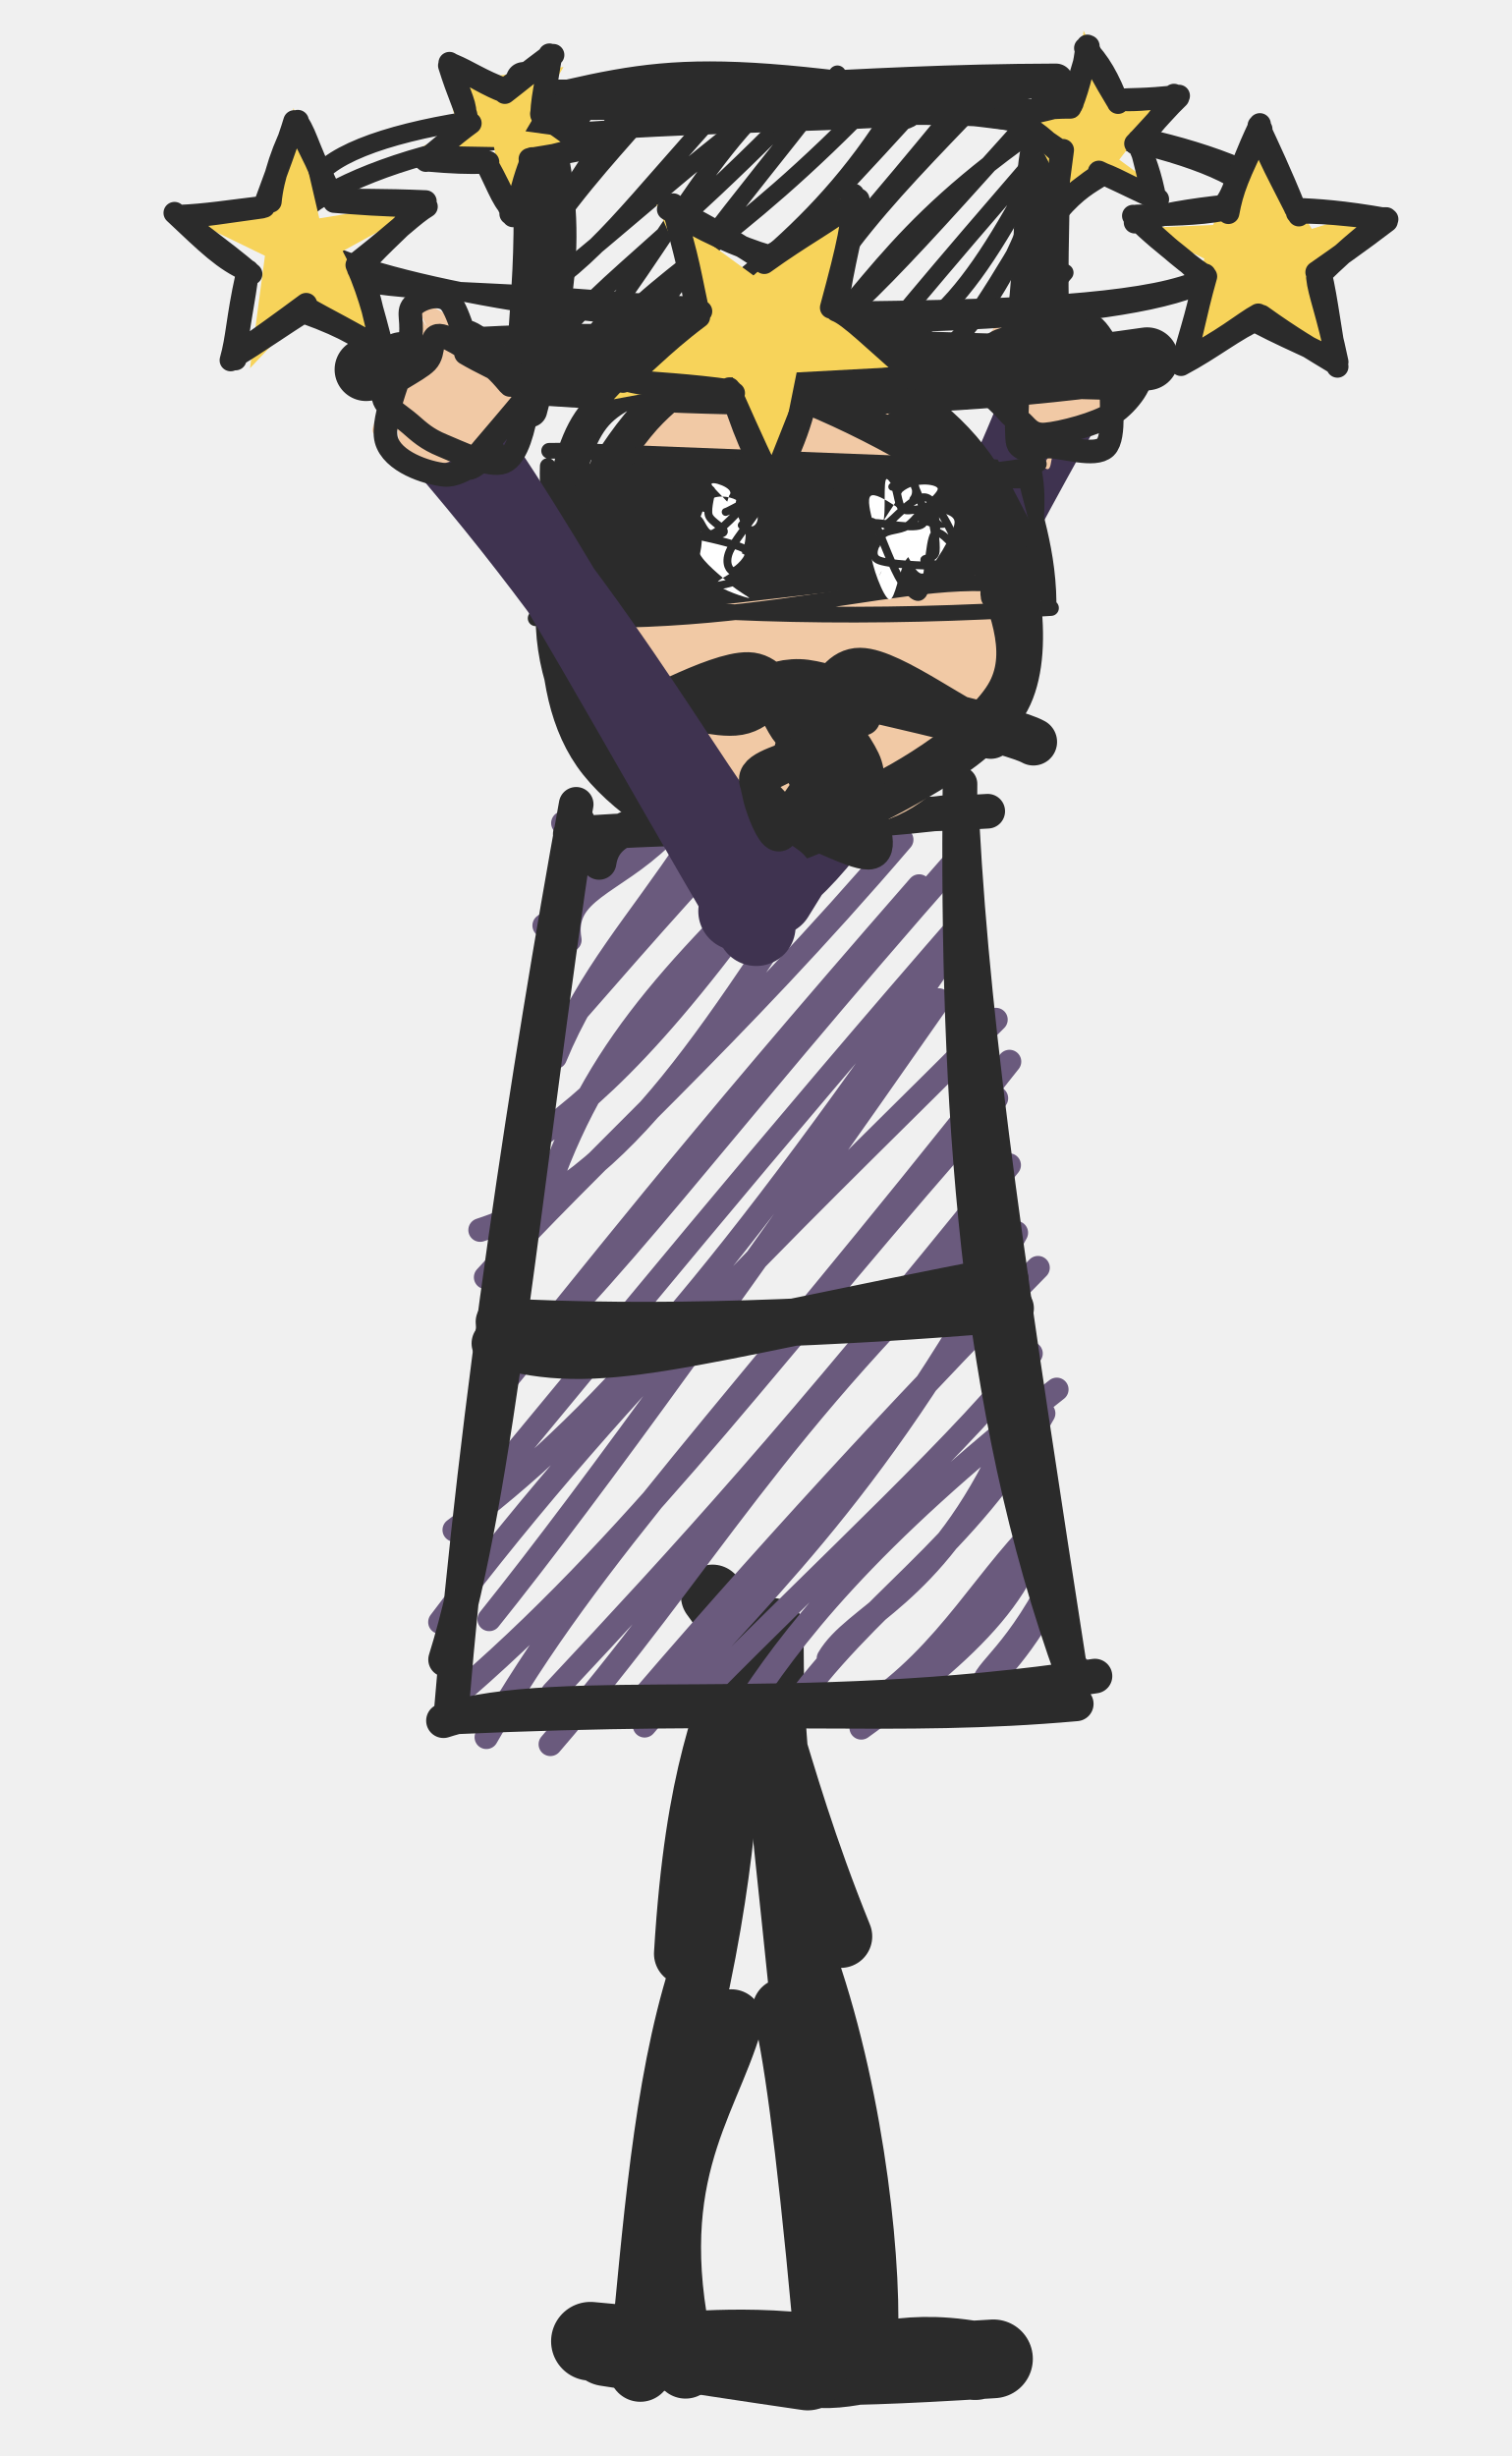
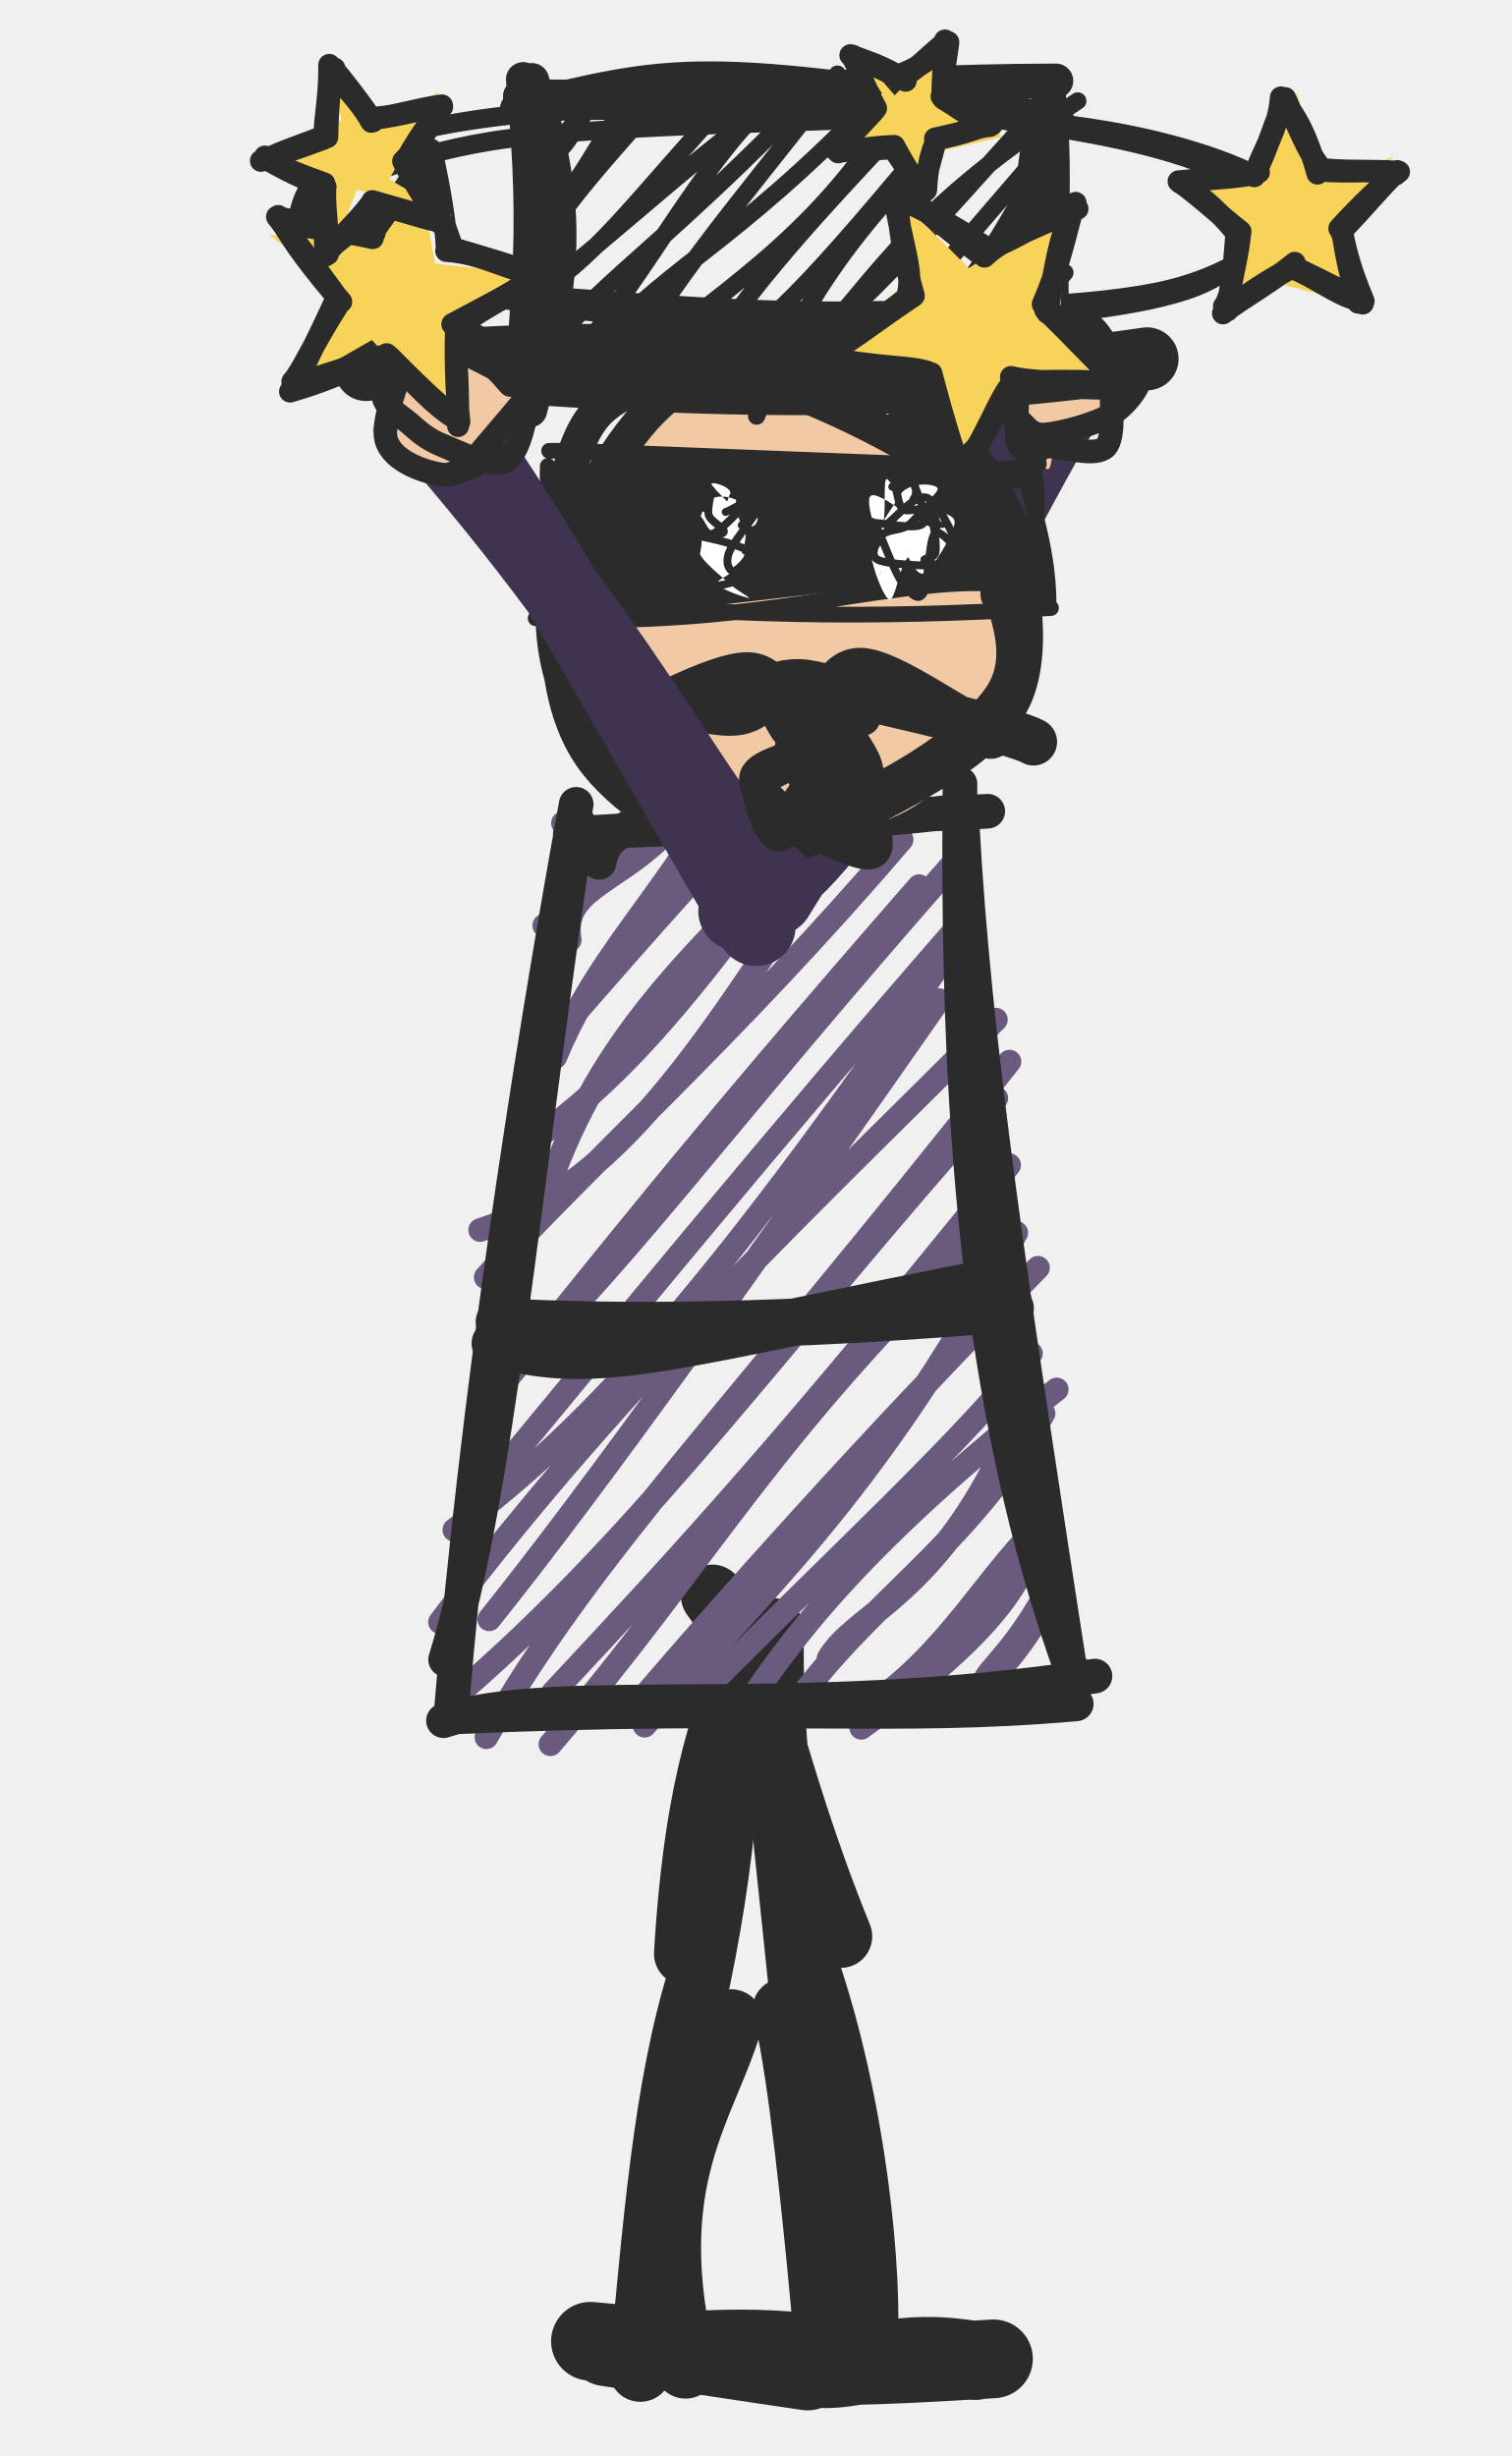
<svg xmlns="http://www.w3.org/2000/svg" width="96" height="156" viewBox="0 0 96 156">
  <g transform="translate(0 0)">
    <path d="M45.251 101.381 C48.494 105.659, 48.771 111.569, 53.399 122.996 M49.052 103.502 C48.992 110.213, 49.48 113.069, 50.851 126.502 M49.787 127.655 C50.379 129.67, 51.265 135.812, 52.306 147.188 M51.262 124.852 C54.286 133.647, 55.373 144.45, 54.987 149.57" stroke="#2b2b2b" stroke-width="4" fill="none" stroke-linecap="round" stroke-linejoin="round" />
    <path d="M52.08 150.453 C54.95 150.567, 56.869 149.065, 61.93 149.942 M50.575 150.298 C54.069 150.279, 56.523 150.244, 63.1 149.829" stroke="#2b2b2b" stroke-width="5" fill="none" stroke-linecap="round" stroke-linejoin="round" />
    <path d="M47.651 104.08 C46.184 108.942, 44.25 112.351, 43.537 124.094 M47.236 104.243 C46.088 110.665, 46.489 115.651, 44.385 125.81 M46.45 128.356 C44.814 133.941, 40.603 138.479, 43.541 150.354 M44.455 125.414 C42.19 132.575, 41.559 141.555, 40.668 150.556" stroke="#2b2b2b" stroke-width="4" fill="none" stroke-linecap="round" stroke-linejoin="round" />
    <path d="M37.502 148.712 C41.755 149.079, 43.271 149.437, 51.299 150.601 M38.508 149.062 C42.661 149.792, 45.036 148.8, 51.147 149.413" stroke="#2b2b2b" stroke-width="5" fill="none" stroke-linecap="round" stroke-linejoin="round" />
    <path d="M35.755 52.282 C35.755 52.282, 35.755 52.282, 35.755 52.282 M35.755 52.282 C35.755 52.282, 35.755 52.282, 35.755 52.282 M36.19 59.705 C35.661 56.576, 38.891 56.217, 42.069 53.124 M34.566 58.788 C37.493 56.761, 39.911 53.818, 41.123 52.281 M35.265 67.152 C37.4 61.97, 40.547 58.589, 43.813 53.663 M34.001 67.243 C37.5 63.279, 42.259 57.713, 46.445 53.277 M34.88 75.287 C38.222 65.928, 43.561 60.799, 53.04 51.664 M33.512 72.716 C37.516 69.793, 42.082 66.162, 51.449 52.498 M30.496 78.13 C39.815 75.11, 45.444 65.349, 54.666 51.214 M30.848 81.131 C37.394 73.882, 46.505 65.908, 57.267 53.335 M31.111 88.944 C38.003 80.545, 43.03 73.858, 58.378 56.283 M31.092 88.245 C38.688 81.655, 45.052 72.39, 60.943 54.376 M28.854 97.178 C37.779 90.468, 45.662 81.79, 61.835 58.138 M30.312 95.193 C38.555 85.285, 48.683 72.797, 61.751 57.815 M31.072 102.858 C37.754 94.527, 47.701 80.605, 59.63 63.523 M27.945 103.033 C39.736 87.37, 52.529 75.578, 63.254 64.764 M30.892 110.346 C37.658 98.484, 46.204 90.158, 64.115 67.43 M29.513 107.244 C41.232 97.033, 49.365 85.423, 63.284 69.758 M34.958 110.793 C45.086 99.053, 48.887 90.816, 63.798 76.795 M35.11 107.523 C43.683 98.358, 49.989 91.486, 64.095 74.004 M40.942 109.615 C47.722 101.618, 55.113 95.652, 64.549 78.302 M40.68 108.009 C50.301 96.792, 59.455 87.103, 65.927 80.524 M47.127 108.83 C50.169 104.094, 54.88 97.877, 67.119 88.254 M44.749 107.359 C52.223 99.766, 61.895 90.85, 65.481 85.97 M52.621 105.34 C54.249 102.566, 59.109 101.462, 63.552 92.38 M49.997 108.975 C55.053 101.666, 61.377 98.462, 66.283 89.774 M54.702 109.747 C61.383 104.966, 66.436 100.336, 65.955 95.022 M54.921 108.572 C60.343 105.023, 62.715 99.836, 66.687 96.265 M62.555 107.51 C61.94 106.369, 63.783 105.965, 66.387 101.295 M61.729 107.839 C63.37 106.296, 65.009 104.665, 67.097 100.738 M66.928 108.019 C67.224 107.068, 67.758 107.057, 68.355 105.78 M66.747 108.458 C67.224 107.847, 67.536 107.048, 68.521 105.95" stroke="#6a5a7d" stroke-width="1.5" fill="none" stroke-linecap="round" stroke-linejoin="round" />
    <path d="M38.051 54.779 C38.698 50.351, 47.293 52.496, 62.735 51.527 M36.22 52.984 C43.542 52.381, 51.481 52.731, 61.38 51.452 M60.973 49.792 C60.762 69.917, 61.953 89.319, 68.164 106.385 M61.108 52.31 C61.845 66.16, 64.178 81.692, 68.136 107.208 M69.546 106.461 C50.389 109.391, 35.497 106.906, 28.167 109.295 M68.357 108.226 C56.745 109.262, 48.792 108.147, 28.532 109.068 M28.302 105.413 C31.575 94.957, 33.24 75.331, 36.699 52.204 M28.668 108.641 C30.277 89.121, 33.552 67.915, 36.596 51.089" stroke="#2b2b2b" stroke-width="2.2" fill="none" stroke-linecap="round" stroke-linejoin="round" />
    <path d="M31.452 85.328 C38.064 87.266, 42.737 85.361, 63.824 81.277 M31.712 83.954 C41.607 84.5, 52.901 84.052, 64.168 83.106" stroke="#2b2b2b" stroke-width="3" fill="none" stroke-linecap="round" stroke-linejoin="round" />
    <path d="M46.852 57.878 C54.833 52.835, 56.148 45.852, 67.513 25.717 M49.204 56.924 C56.069 45.873, 62.269 35.744, 66.755 23.851" stroke="#3f3350" stroke-width="5" fill="none" stroke-linecap="round" stroke-linejoin="round" />
    <path d="M67.734 21.544 C68.403 21.513, 68.499 22.187, 69.105 22.573 C69.711 22.958, 71.164 23.225, 71.371 23.857 C71.577 24.49, 71.03 25.659, 70.344 26.367 C69.658 27.075, 67.911 27.541, 67.253 28.105 C66.595 28.668, 66.928 30.08, 66.396 29.75 C65.863 29.419, 64.71 26.867, 64.055 26.122 C63.4 25.377, 62.426 25.893, 62.467 25.282 C62.508 24.671, 63.17 23.048, 64.301 22.458 C65.433 21.867, 68.409 21.682, 69.257 21.74 C70.104 21.798, 69.599 22.588, 69.384 22.805 M65.309 21.486 C65.79 20.773, 67.338 19.491, 67.949 19.354 C68.56 19.217, 68.255 19.832, 68.978 20.664 C69.7 21.497, 72.449 23.495, 72.286 24.347 C72.122 25.198, 69.137 24.716, 67.998 25.776 C66.859 26.836, 65.618 30.471, 65.452 30.707 C65.286 30.944, 67.489 28.239, 67.001 27.194 C66.514 26.149, 63.41 24.961, 62.529 24.438 C61.648 23.914, 61.552 24.726, 61.718 24.054 C61.884 23.383, 62.891 20.711, 63.525 20.407 C64.159 20.103, 64.902 22.161, 65.522 22.23" stroke="none" stroke-width="0" fill="#f1c9a5" stroke-linecap="round" stroke-linejoin="round" />
    <path d="M66.61 22.333 C67.532 21.824, 68.452 20.351, 69.219 20.629 C69.985 20.906, 70.971 23.354, 71.209 23.997 C71.447 24.639, 70.814 23.75, 70.648 24.484 C70.482 25.218, 70.882 27.756, 70.212 28.403 C69.543 29.05, 67.507 28.355, 66.632 28.366 C65.756 28.377, 65.301 28.666, 64.959 28.471 C64.617 28.275, 64.605 28.222, 64.579 27.191 C64.553 26.16, 64.687 23.331, 64.802 22.284 C64.916 21.237, 65.02 20.932, 65.266 20.908 C65.513 20.884, 66.01 21.91, 66.281 22.141 M64.809 19.832 C65.956 19.76, 68.156 22.553, 68.807 23.013 C69.457 23.473, 68.115 22.501, 68.711 22.594 C69.306 22.686, 72.05 22.959, 72.38 23.569 C72.71 24.179, 71.691 25.583, 70.693 26.254 C69.694 26.926, 67.383 27.52, 66.39 27.597 C65.398 27.674, 65.157 26.98, 64.739 26.715 C64.321 26.45, 64.355 26.546, 63.88 26.007 C63.405 25.468, 61.869 24.227, 61.889 23.483 C61.909 22.738, 63.19 21.505, 63.999 21.541 C64.808 21.576, 66.565 23.49, 66.743 23.697" stroke="#2b2b2b" stroke-width="1.5" fill="none" stroke-linecap="round" stroke-linejoin="round" />
    <path d="M57.296 26.142 C60.082 27.478, 63.755 29.814, 64.724 32.927 C65.693 36.039, 64.39 41.676, 63.113 44.817 C61.835 47.958, 59.624 50.591, 57.06 51.773 C54.497 52.955, 50.994 52.825, 47.731 51.909 C44.469 50.993, 39.56 48.842, 37.484 46.277 C35.408 43.712, 35.089 39.554, 35.275 36.518 C35.462 33.481, 36.347 30.37, 38.603 28.057 C40.86 25.745, 45.146 22.608, 48.815 22.641 C52.484 22.674, 58.517 26.82, 60.62 28.254 C62.722 29.688, 61.76 31.101, 61.43 31.246 M42.468 24.765 C44.349 22.695, 47.772 21.05, 51.21 22.034 C54.648 23.017, 60.626 27.681, 63.098 30.665 C65.569 33.65, 66.787 36.978, 66.038 39.942 C65.289 42.906, 61.109 46.062, 58.606 48.451 C56.102 50.84, 53.855 53.778, 51.017 54.276 C48.179 54.773, 44.053 53.11, 41.577 51.437 C39.101 49.763, 37.09 47.337, 36.159 44.234 C35.227 41.131, 34.501 36.058, 35.988 32.819 C37.475 29.58, 44.01 26.114, 45.082 24.8 C46.155 23.487, 42.801 24.465, 42.423 24.936" stroke="none" stroke-width="0" fill="#f1c9a5" stroke-linecap="round" stroke-linejoin="round" />
    <path d="M57.631 27.349 C59.729 29.188, 61.715 32.826, 62.747 35.571 C63.779 38.316, 65.173 41.288, 63.821 43.818 C62.47 46.348, 57.674 49.452, 54.638 50.751 C51.602 52.049, 48.459 52.248, 45.604 51.607 C42.749 50.966, 39.224 49.309, 37.507 46.906 C35.79 44.502, 34.666 40.65, 35.303 37.183 C35.939 33.717, 39.16 28.275, 41.328 26.106 C43.495 23.938, 44.925 23.362, 48.305 24.171 C51.686 24.98, 59.1 28.692, 61.612 30.961 C64.123 33.231, 63.302 37.496, 63.375 37.79 M56.213 24.67 C58.781 25.694, 61.993 28.595, 63.365 31.868 C64.737 35.14, 65.969 40.957, 64.444 44.303 C62.919 47.649, 57.271 50.347, 54.217 51.944 C51.163 53.541, 48.899 54.535, 46.121 53.887 C43.343 53.238, 39.336 50.625, 37.548 48.053 C35.76 45.48, 35.344 42.077, 35.394 38.45 C35.445 34.823, 35.609 28.812, 37.849 26.29 C40.089 23.768, 45.447 23.476, 48.833 23.319 C52.22 23.162, 56.83 24.677, 58.168 25.349 C59.507 26.02, 56.805 27.275, 56.865 27.349" stroke="#2b2b2b" stroke-width="2.2" fill="none" stroke-linecap="round" stroke-linejoin="round" />
    <path d="M37.665 28.183 L63.369 29.187 L66.905 35.988 L36.291 39.498" stroke="none" stroke-width="0" fill="#2b2b2b" stroke-linecap="round" stroke-linejoin="round" />
    <path d="M34.652 31.126 C39.67 28.108, 47.993 32.4, 65.98 29.474 M34.879 28.636 C40.714 28.512, 48.278 30.474, 64.718 30.522 M65.092 29.818 C65.232 31.459, 66.563 34.37, 66.599 38.28 M65.597 29.566 C66.096 31.825, 65.701 32.944, 65.514 38.11 M66.516 37.767 C59.993 35.254, 50.095 40.164, 34.022 39.271 M66.753 38.62 C55.343 39.349, 44.991 39.133, 35.104 37.96 M34.223 37.297 C35.472 35.626, 34.882 34.033, 35.817 30.064 M35.317 38.252 C35.326 35.216, 34.697 32.034, 34.793 29.602" stroke="#2b2b2b" stroke-width="1" fill="none" stroke-linecap="round" stroke-linejoin="round" />
    <path d="M46.314 32.249 C46.422 32.747, 46.157 34.079, 46.332 34.59 C46.507 35.101, 47.265 35.083, 47.366 35.316 C47.468 35.549, 47.194 35.8, 46.941 35.987 C46.687 36.175, 46.075 36.549, 45.844 36.442 C45.614 36.334, 45.836 35.624, 45.558 35.341 C45.28 35.057, 44.277 35.32, 44.176 34.743 C44.074 34.165, 44.516 32.371, 44.95 31.875 C45.383 31.379, 46.322 31.511, 46.777 31.765 C47.232 32.019, 47.46 33.238, 47.68 33.398 C47.9 33.558, 48.23 33.087, 48.096 32.725 M46.323 31.456 C46.747 31.006, 45.04 30.467, 45.201 30.788 C45.362 31.11, 47.025 32.519, 47.288 33.384 C47.55 34.248, 47.061 35.355, 46.776 35.975 C46.491 36.594, 45.445 36.767, 45.577 37.102 C45.709 37.437, 47.438 37.986, 47.569 37.985 C47.699 37.984, 46.887 37.578, 46.358 37.093 C45.829 36.609, 44.661 35.726, 44.394 35.078 C44.127 34.43, 44.633 33.432, 44.756 33.206 C44.879 32.98, 45.017 33.575, 45.134 33.721 C45.251 33.867, 45.284 34.006, 45.457 34.083" stroke="none" stroke-width="0" fill="#fff" stroke-linecap="round" stroke-linejoin="round" />
    <path d="M47.11 33.365 C47.56 32.872, 47.935 31.203, 47.912 30.993 C47.888 30.782, 46.944 31.398, 46.968 32.103 C46.991 32.807, 48.016 34.448, 48.052 35.221 C48.088 35.994, 47.826 36.423, 47.183 36.741 C46.539 37.059, 44.669 37.514, 44.192 37.129 C43.714 36.744, 44.296 35.118, 44.318 34.433 C44.339 33.749, 44.165 33.108, 44.322 33.02 C44.479 32.932, 44.754 34.08, 45.258 33.904 C45.762 33.728, 46.99 32.433, 47.346 31.964 C47.701 31.495, 47.517 30.848, 47.39 31.09 M46.091 32.519 C46.385 32.459, 48.583 31.08, 48.623 31.498 C48.664 31.917, 46.673 34.231, 46.333 35.031 C45.993 35.83, 46.391 36.298, 46.582 36.293 C46.773 36.288, 47.818 35.37, 47.479 35 C47.14 34.63, 45.204 34.226, 44.548 34.076 C43.892 33.925, 43.312 34.137, 43.544 34.096 C43.777 34.056, 45.698 34.062, 45.943 33.833 C46.188 33.603, 45.142 33.167, 45.014 32.717 C44.886 32.268, 45.226 31.211, 45.177 31.136 C45.129 31.061, 44.446 32.223, 44.722 32.265" stroke="#2b2b2b" stroke-width="0.5" fill="none" stroke-linecap="round" stroke-linejoin="round" />
    <path d="M58.325 32.01 C58.855 31.988, 58.724 31.882, 58.814 31.938 C58.904 31.995, 58.561 32.14, 58.864 32.348 C59.167 32.557, 60.665 32.512, 60.632 33.189 C60.599 33.867, 59.256 36.157, 58.664 36.412 C58.072 36.666, 57.563 34.676, 57.081 34.716 C56.599 34.757, 55.939 36.513, 55.772 36.654 C55.606 36.795, 56.161 36.422, 56.082 35.563 C56.003 34.704, 54.85 31.87, 55.3 31.501 C55.749 31.132, 57.967 33.026, 58.778 33.347 C59.589 33.668, 60.261 33.499, 60.166 33.427 M57.307 31.245 C58.054 30.581, 59.411 30.738, 59.552 31.008 C59.692 31.278, 58.193 32.348, 58.15 32.865 C58.107 33.382, 59.391 33.662, 59.293 34.108 C59.195 34.553, 58.028 34.876, 57.561 35.537 C57.094 36.198, 56.858 38.136, 56.489 38.073 C56.119 38.011, 55.299 35.766, 55.344 35.162 C55.388 34.558, 56.393 34.801, 56.758 34.448 C57.122 34.095, 57.602 33.715, 57.529 33.044 C57.455 32.374, 56.557 30.414, 56.317 30.425 C56.077 30.436, 56.292 32.788, 56.087 33.111" stroke="none" stroke-width="0" fill="#fff" stroke-linecap="round" stroke-linejoin="round" />
    <path d="M56.67 30.918 C57.02 30.661, 56.962 32.075, 57.347 32.342 C57.733 32.609, 58.635 32.074, 58.982 32.521 C59.329 32.967, 59.476 34.516, 59.429 35.023 C59.383 35.53, 58.708 35.41, 58.703 35.562 C58.698 35.715, 59.895 35.938, 59.4 35.936 C58.905 35.933, 56.295 35.871, 55.734 35.546 C55.174 35.221, 55.72 34.342, 56.035 33.984 C56.35 33.627, 57.124 33.712, 57.627 33.4 C58.129 33.089, 58.748 32.092, 59.051 32.116 C59.354 32.139, 59.542 33.755, 59.444 33.543 M56.256 33.332 C56.806 33.016, 58.086 31.351, 58.859 31.612 C59.632 31.873, 60.811 34.517, 60.894 34.9 C60.977 35.282, 59.736 33.434, 59.356 33.907 C58.976 34.381, 58.965 37.238, 58.613 37.739 C58.26 38.24, 57.727 37.621, 57.241 36.913 C56.756 36.205, 55.986 34.106, 55.701 33.491 C55.415 32.876, 55.047 33.257, 55.529 33.223 C56.011 33.189, 58.164 33.67, 58.594 33.286 C59.024 32.901, 58.205 31.179, 58.108 30.917 C58.011 30.655, 58.382 31.252, 58.011 31.714" stroke="#2b2b2b" stroke-width="0.5" fill="none" stroke-linecap="round" stroke-linejoin="round" />
    <path d="M38.981 46.29 C40.529 45.709, 45.506 42.872, 47.52 42.926 C49.534 42.979, 49.882 46.657, 51.065 46.61 C52.248 46.564, 52.642 42.631, 54.619 42.646 C56.595 42.661, 61.199 46.233, 62.926 46.698 M41.742 44.875 C43.344 44.557, 45.538 45.436, 46.906 45.194 C48.274 44.951, 48.726 43.6, 49.95 43.42 C51.175 43.24, 51.639 43.497, 54.253 44.114 C56.868 44.732, 64.327 46.387, 65.639 47.123" stroke="#2b2b2b" stroke-width="3" fill="none" stroke-linecap="round" stroke-linejoin="round" />
    <path d="M34.146 5.832 C34.146 5.832, 34.146 5.832, 34.146 5.832 M34.146 5.832 C34.146 5.832, 34.146 5.832, 34.146 5.832 M33.39 10.262 C35.484 10.438, 36.104 8.892, 37.263 6.942 M34.029 11.165 C34.82 9.534, 37.081 7.287, 37.476 6.401 M34.521 13.872 C37.076 11.569, 37.813 9.028, 40.298 5.93 M34.457 15.283 C36.866 11.727, 39.376 9.123, 41.478 6.679 M32.933 19.381 C36.364 17.296, 44.137 9.885, 48.354 7.094 M33.422 19.086 C37.868 16.426, 39.928 13.227, 46.235 6.317 M33.418 25.421 C35.807 18.959, 39.159 18.679, 51.411 6.057 M34.585 24.724 C40.773 18.795, 44.199 9.939, 50.173 5.271 M37.224 22.94 C41.976 16.983, 46.11 16.125, 55.957 5.842 M39.321 23.887 C42.869 17.12, 50.13 9.167, 53.186 4.709 M40.43 22.988 C46.508 17.976, 52.696 14.457, 57.806 5.197 M43.13 25.374 C47.154 18.254, 53.372 12.148, 57.366 7.716 M48.056 26.428 C51.571 17.164, 55.897 13.012, 62.3 6.325 M45.632 22.766 C49.411 20.194, 51.86 17.718, 62.216 5.055 M49.167 24.732 C55.997 17.685, 56.733 14.115, 68.453 6.414 M49.762 22.938 C53.761 20.643, 57.426 16.448, 67.142 5.602 M52.352 23.155 C59.56 22.429, 62.231 17.67, 67.408 7.833 M54.023 24.122 C55.626 21.957, 59.352 17.517, 66.045 9.774 M58.759 24.224 C59.623 21.858, 62.636 21.236, 65.504 13.625 M58.539 24.46 C61.092 21.791, 63.806 17.346, 65.887 13.653 M60.966 25.075 C61.842 22.828, 64.669 20.853, 67.635 17.317 M62.229 24.966 C62.707 23.067, 63.776 21.94, 66.603 18.387" stroke="#2b2b2b" stroke-width="1.1" fill="none" stroke-linecap="round" stroke-linejoin="round" />
    <path d="M32.853 6.924 C42.681 4.589, 44.26 3.879, 67.136 7.671 M33.047 6.118 C45.127 6.402, 53.666 5.174, 67.067 5.138 M66.662 6.854 C64.817 11.702, 66.256 15.124, 64.276 25.288 M66.593 6.035 C67.211 12.136, 66.441 15.412, 66.957 23.502 M66.812 22.572 C57.899 25.744, 47.338 22.011, 32.106 23.011 M67.07 23.815 C57.601 24.28, 52.148 25.344, 33.762 24.195 M33.66 26.04 C36.103 16.945, 36.123 12.841, 33.78 5.106 M33.292 24.557 C33.205 19.569, 34.34 16.296, 33.235 5.044" stroke="#2b2b2b" stroke-width="2.2" fill="none" stroke-linecap="round" stroke-linejoin="round" />
    <path d="M23.253 23.473 C34.657 21.89, 44.721 22.729, 71.225 23.42 M25.538 23.088 C42.239 24.449, 56.18 25.224, 72.855 22.792" stroke="#2b2b2b" stroke-width="4" fill="none" stroke-linecap="round" stroke-linejoin="round" />
    <path d="M49.253 56.023 C45.105 53.252, 41.338 43.411, 27.914 27.86 M48.03 58.858 C40.741 46.57, 34.75 35.121, 28.442 26.337" stroke="#3f3350" stroke-width="5" fill="none" stroke-linecap="round" stroke-linejoin="round" />
    <path d="M28.782 20.364 C29.456 20.368, 29.971 21.612, 30.639 22.383 C31.308 23.155, 32.615 24.268, 32.795 24.991 C32.975 25.714, 32.238 26.075, 31.719 26.721 C31.2 27.367, 30.579 28.378, 29.679 28.868 C28.779 29.358, 27.043 29.807, 26.317 29.664 C25.592 29.52, 25.442 29.19, 25.324 28.007 C25.207 26.825, 25.156 23.853, 25.611 22.569 C26.066 21.285, 27.039 20.449, 28.055 20.302 C29.07 20.155, 30.842 21.093, 31.703 21.689 C32.564 22.285, 33.231 23.903, 33.221 23.875 M26.446 19.479 C27.016 18.896, 28.837 20.313, 29.97 21.09 C31.103 21.867, 32.451 23.622, 33.245 24.138 C34.039 24.655, 35.285 23.459, 34.735 24.188 C34.185 24.917, 30.855 27.963, 29.944 28.513 C29.034 29.062, 29.73 27.757, 29.272 27.484 C28.814 27.21, 28.133 26.889, 27.195 26.873 C26.258 26.857, 23.778 28.087, 23.649 27.386 C23.52 26.686, 25.957 23.896, 26.424 22.67 C26.891 21.444, 26.241 20.181, 26.45 20.032 C26.659 19.883, 27.653 21.593, 27.678 21.775" stroke="none" stroke-width="0" fill="#f1c9a5" stroke-linecap="round" stroke-linejoin="round" />
    <path d="M29.833 21.125 C30.715 21.484, 32.225 23.142, 32.825 23.973 C33.425 24.804, 33.572 25.216, 33.434 26.111 C33.295 27.005, 32.882 28.975, 31.994 29.339 C31.107 29.703, 29.107 28.701, 28.111 28.295 C27.116 27.889, 26.644 27.446, 26.021 26.903 C25.399 26.36, 24.197 25.694, 24.376 25.038 C24.555 24.383, 26.504 23.588, 27.094 22.968 C27.683 22.349, 27.25 21.292, 27.913 21.319 C28.575 21.347, 30.318 22.612, 31.071 23.134 C31.825 23.656, 32.427 24.584, 32.433 24.451 M29.592 22.436 C30.388 22.91, 32.084 23.754, 32.856 24.042 C33.628 24.33, 34.722 23.248, 34.224 24.164 C33.726 25.08, 30.353 28.796, 29.867 29.54 C29.382 30.283, 31.582 28.521, 31.31 28.625 C31.038 28.729, 29.366 30.277, 28.237 30.162 C27.107 30.048, 24.905 29.331, 24.535 27.937 C24.164 26.543, 25.728 23.216, 26.013 21.796 C26.297 20.376, 25.833 19.871, 26.243 19.416 C26.653 18.962, 27.829 18.565, 28.472 19.068 C29.115 19.571, 29.561 21.945, 30.1 22.435" stroke="#2b2b2b" stroke-width="1.5" fill="none" stroke-linecap="round" stroke-linejoin="round" />
    <path d="M50.968 6.865 C57.206 6.643, 65.361 7.719, 70.187 8.686 C75.014 9.654, 78.966 11.079, 79.924 12.669 C80.883 14.259, 79.21 16.936, 75.938 18.225 C72.666 19.513, 66.51 20.117, 60.292 20.399 C54.075 20.681, 44.888 20.505, 38.631 19.916 C32.375 19.326, 25.965 17.96, 22.754 16.862 C19.543 15.763, 17.966 14.639, 19.363 13.324 C20.76 12.01, 25.284 9.932, 31.135 8.975 C36.987 8.017, 50.06 7.812, 54.471 7.579 C58.882 7.346, 57.686 7.473, 57.601 7.575 M56.445 7.351 C62.609 7.214, 68.437 7.812, 72.66 8.754 C76.883 9.697, 81.514 11.403, 81.784 13.004 C82.054 14.606, 78.841 17.243, 74.279 18.366 C69.717 19.488, 60.883 19.661, 54.412 19.742 C47.941 19.823, 41.112 19.282, 35.45 18.851 C29.789 18.42, 22.874 18.546, 20.444 17.154 C18.014 15.763, 18.669 12.165, 20.871 10.505 C23.072 8.844, 28.008 7.717, 33.654 7.194 C39.3 6.671, 51.061 7.418, 54.749 7.369 C58.437 7.319, 55.612 6.635, 55.781 6.897" stroke="#2b2b2b" stroke-width="1.2" fill="none" stroke-linecap="round" stroke-linejoin="round" />
-     <path d="M79.397 8.038 L83.317 14.54 L87.671 13.171 L84.286 17.895 L83.952 22.214 L79.474 19.707 L74.609 23.253 L76.494 16.427 L72.477 14.48 L77.053 14.289" stroke="none" stroke-width="0" fill="#f7d35a" stroke-linecap="round" stroke-linejoin="round" />
-     <path d="M80.018 7.887 C80.161 9.31, 80.681 10.088, 82.496 13.682 M79.938 7.98 C80.574 9.343, 81.361 11.011, 82.25 13.22 M82.38 13.523 C84.474 13.427, 86.883 13.898, 88.047 13.862 M82.36 13.264 C83.658 13.333, 85.164 13.398, 88.117 13.923 M88.082 14.054 C86.504 15.271, 84.407 16.737, 83.61 17.291 M87.953 13.894 C87.153 14.55, 85.909 15.424, 83.77 17.535 M83.888 17.36 C84.314 19.109, 84.512 21.231, 84.947 23.29 M83.658 17.632 C83.76 18.644, 84.295 19.868, 84.947 22.989 M84.872 23.15 C83.817 22.193, 82.723 21.971, 79.818 20.461 M84.931 23.153 C83.461 22.26, 82.051 21.446, 80.123 20.057 M79.918 19.978 C78.931 20.512, 77.786 21.585, 74.841 23.065 M80.095 20.19 C78.351 20.975, 77.043 22.107, 75.014 23.183 M75.129 23.009 C75.384 21.636, 75.937 20.443, 76.528 17.439 M75.187 23.012 C75.679 21.633, 75.897 20.06, 76.603 17.571 M76.244 17.672 C75.807 16.696, 74.356 16.074, 71.965 13.707 M76.608 17.56 C74.808 16.357, 73.281 14.856, 72.156 13.858 M72.075 14.13 C73.629 13.641, 75.538 13.3, 78.09 13.038 M72.203 13.697 C74.146 13.647, 76.071 13.649, 77.698 13.333 M77.582 13.163 C78.369 12.504, 78.45 11.236, 79.949 8.061 M78.019 13.53 C78.291 12.078, 78.628 11.169, 80.12 8.203" stroke="#2b2b2b" stroke-width="1.4" fill="none" stroke-linecap="round" stroke-linejoin="round" />
-     <path d="M53.417 12.602 L53.092 19.623 L57.262 23.298 L50.599 23.656 L49.165 30.787 L46.54 23.969 L38.983 25.361 L44.515 19.452 L41.684 12.979 L47.856 17.494" stroke="none" stroke-width="0" fill="#f7d35a" stroke-linecap="round" stroke-linejoin="round" />
-     <path d="M54.199 12.354 C54.143 14.157, 53.901 15.391, 52.777 19.541 M54.411 12.939 C54.226 14.534, 53.57 16.655, 53.146 19.681 M53.119 19.733 C53.958 20.05, 55.411 21.54, 58.352 24.091 M53.045 19.414 C54.574 20.669, 56.178 22.126, 58.439 23.796 M58.325 23.63 C57.053 24.325, 55.448 24.383, 51.532 24.556 M58.377 23.659 C57.002 24.03, 55.496 24.155, 51.744 24.734 M51.337 24.664 C51.167 25.677, 50.796 27.748, 48.822 31.291 M51.462 24.635 C50.535 26.899, 49.627 29.305, 48.997 30.764 M48.984 30.6 C48.37 29.77, 47.518 28.3, 46.491 25.057 M49.208 30.771 C48.466 29.523, 47.926 28.28, 46.316 24.67 M46.618 24.969 C43.696 24.558, 41.377 24.656, 39.54 24.099 M46.44 24.806 C43.942 24.44, 41.422 24.319, 39.458 24.145 M39.564 24.251 C40.562 23.561, 41.944 21.97, 44.404 20.133 M39.475 24.183 C41.359 22.645, 43.161 20.641, 44.538 19.773 M44.165 19.635 C43.926 17.184, 42.998 14.599, 42.762 12.981 M44.369 19.853 C43.925 17.845, 43.723 16.265, 42.741 13.289 M42.424 13.299 C44.488 14.594, 46.912 15.708, 48.908 16.28 M42.868 13.299 C45.046 14.372, 47.199 15.673, 48.591 16.616 M48.543 16.704 C51.066 14.888, 52.415 14.257, 54.528 12.662 M48.615 16.399 C50.824 15.184, 52.774 13.907, 54.4 12.744" stroke="#2b2b2b" stroke-width="1.4" fill="none" stroke-linecap="round" stroke-linejoin="round" />
-     <path d="M27.784 12.648 L21.765 15.951 L24.815 21.888 L19.198 19.876 L15.88 23.386 L16.828 16.246 L10.912 13.374 L16.83 13.65 L18.649 6.861 L20.281 13.87" stroke="none" stroke-width="0" fill="#f7d35a" stroke-linecap="round" stroke-linejoin="round" />
-     <path d="M27.104 13.124 C26.283 13.618, 25.457 14.492, 22.746 16.632 M26.855 12.978 C25.651 14.325, 24.463 15.248, 22.915 16.977 M22.744 17.104 C23.496 18.376, 23.575 19.599, 24.246 22.005 M22.643 16.834 C23.531 18.827, 23.941 20.773, 24.32 22.139 M24.167 22.414 C23.154 21.608, 22.106 20.858, 19.362 19.873 M24.379 22.281 C22.667 21.229, 20.499 20.154, 19.553 19.587 M19.446 19.306 C17.979 20.395, 16.402 21.53, 14.986 22.528 M19.538 19.667 C17.856 20.711, 16.395 21.765, 14.935 22.636 M14.649 22.884 C15.062 21.424, 15.04 20.278, 15.644 17.546 M14.959 22.824 C15.111 20.792, 15.547 19.027, 15.733 17.307 M15.754 17.199 C14.223 16.539, 13.189 15.507, 11.084 13.524 M15.965 17.4 C13.972 15.712, 12.171 14.504, 11.455 13.823 M11.516 13.829 C12.626 13.764, 14.72 13.439, 16.627 13.177 M11.313 13.715 C13.081 13.645, 14.6 13.39, 16.773 13.134 M17.19 12.808 C17.323 11.316, 18.006 9.23, 18.916 7.679 M16.83 12.937 C17.524 11.055, 18.355 8.845, 18.693 7.698 M18.929 7.786 C19.532 8.648, 19.666 9.823, 21.288 12.768 M18.856 7.871 C19.848 9.817, 20.795 11.739, 21.152 12.692 M21.188 12.665 C22.651 12.713, 24.241 12.661, 27.034 12.783 M21.214 12.819 C22.6 12.931, 24.214 13.069, 26.995 13.117" stroke="#2b2b2b" stroke-width="1.4" fill="none" stroke-linecap="round" stroke-linejoin="round" />
-     <path d="M37.959 8.971 L34.071 10.493 L32.171 13.389 L31.374 9.341 L26.831 9.256 L29.178 8.744 L28.225 4.525 L31.81 4.784 L35.789 4.258 L33.376 8.34" stroke="none" stroke-width="0" fill="#f7d35a" stroke-linecap="round" stroke-linejoin="round" />
-     <path d="M37.472 9.424 C36.599 9.404, 35.821 9.711, 33.84 10.164 M37.474 9.36 C36.186 9.701, 34.968 9.874, 33.639 10.096 M33.651 10.237 C33.59 11.02, 33.194 12.019, 32.418 13.579 M33.782 10.051 C33.441 10.885, 33.147 11.803, 32.694 13.693 M32.777 13.475 C31.975 13.004, 31.74 12.05, 30.793 10.204 M32.581 13.732 C31.944 12.33, 31.464 11.299, 30.932 10.401 M31.012 10.29 C29.282 10.247, 27.957 10.096, 27.074 10.216 M30.841 10.337 C29.734 10.373, 28.731 10.339, 27.135 10.197 M26.986 10.167 C27.848 9.485, 28.759 8.654, 29.891 7.826 M27.052 10.219 C27.806 9.489, 28.599 8.89, 29.656 7.718 M29.519 7.412 C29.686 6.747, 29.267 6.222, 28.656 4.239 M29.671 7.544 C29.57 6.876, 29.085 5.992, 28.521 4.16 M28.769 4.111 C29.763 4.525, 30.538 5.091, 32.084 5.67 M28.548 3.996 C29.885 4.778, 31.166 5.519, 31.981 5.809 M32.064 5.901 C32.99 5.19, 33.631 4.638, 35.145 3.491 M31.923 5.728 C32.831 5.159, 33.747 4.393, 34.859 3.572 M34.896 3.459 C34.858 4.605, 34.437 5.805, 34.376 7.287 M35.007 3.574 C34.88 4.214, 34.758 5.138, 34.368 7.227 M34.442 7.368 C35.085 7.755, 35.641 8.217, 37.65 9.251 M34.438 7.289 C35.572 8.161, 36.7 8.927, 37.442 9.426" stroke="#2b2b2b" stroke-width="1.4" fill="none" stroke-linecap="round" stroke-linejoin="round" />
-     <path d="M73.594 11.973 L69.306 10.372 L68.137 13.227 L66.314 9.745 L65.049 7.089 L68.278 7.473 L68.822 1.941 L70.803 6.203 L74.181 6.137 L71.088 10.143" stroke="none" stroke-width="0" fill="#f7d35a" stroke-linecap="round" stroke-linejoin="round" />
-     <path d="M73.381 12.455 C72.877 12.445, 72.118 11.974, 69.794 10.905 M73.554 12.655 C72.166 12.096, 71.141 11.431, 69.958 10.992 M69.869 11.192 C69.217 11.613, 68.384 12.025, 67.201 13.407 M69.975 10.998 C68.949 11.689, 68.108 12.342, 67.025 13.319 M67.069 13.376 C67.257 12.295, 67.235 11.565, 67.361 9.617 M66.985 13.302 C67.192 12.106, 67.352 10.743, 67.514 9.526 M67.291 9.719 C66.386 8.898, 65.913 8.331, 64.085 7.376 M67.339 9.57 C66.635 9.086, 65.752 8.457, 64.245 7.494 M64.136 7.494 C65.444 6.965, 66.661 6.83, 67.985 6.837 M64.288 7.41 C65.788 7.182, 67.148 6.812, 68.133 6.55 M68.069 6.686 C68.583 5.423, 68.933 3.781, 68.982 3.063 M68.007 6.589 C68.357 5.683, 68.721 4.487, 69.142 2.93 M68.919 3.055 C69.802 3.841, 70.479 5.108, 71.012 6.537 M69.064 2.897 C69.526 3.991, 70.066 4.948, 70.932 6.391 M71.048 6.34 C71.912 6.409, 72.777 6.327, 74.621 6.158 M71.005 6.36 C71.808 6.241, 72.57 6.365, 74.879 6.082 M74.565 6.021 C73.794 7.372, 73.076 8.148, 72.103 9.121 M74.839 6.196 C74.228 6.773, 73.603 7.515, 72.178 9.05 M72.304 8.897 C72.783 10.4, 73.004 11.704, 73.332 12.794 M72.279 9.091 C72.681 10.026, 73.118 11.136, 73.394 12.694" stroke="#2b2b2b" stroke-width="1.4" fill="none" stroke-linecap="round" stroke-linejoin="round" />
+     <path d="M67.702 13.067 L67.3 20.668 L70.659 23.645 L64.894 24.598 L60.12 29.313 L58.492 23.378 L51.878 22.823 L57.904 17.648 L57.247 12.771 L61.532 17.028" stroke="none" stroke-width="0" fill="#f7d35a" stroke-linecap="round" stroke-linejoin="round" />
+     <path d="M68.315 12.888 C67.534 14.562, 67.197 15.511, 66.519 19.866 M68.221 12.996 C67.71 14.674, 67.375 16.679, 66.231 19.323 M66.383 19.678 C68.032 21.236, 70.077 23.467, 71.043 24.343 M66.359 19.375 C67.413 20.482, 68.705 21.577, 71.125 24.414 M71.084 24.567 C68.59 24.277, 65.501 24.285, 64.214 23.947 M70.932 24.38 C69.641 24.145, 67.813 24.168, 64.401 24.234 M64.541 24.029 C63.479 25.865, 62.151 28.162, 61.111 30.413 M64.27 24.348 C63.426 25.397, 63.089 26.714, 61.111 30.059 M61.023 30.248 C60.574 28.527, 60.086 27.641, 58.793 24.184 M61.093 30.252 C60.469 28.363, 59.899 26.556, 59.152 23.711 M58.91 23.618 C57.561 23.201, 56.016 23.422, 52.056 22.619 M59.118 23.866 C56.798 23.346, 54.983 23.229, 52.259 22.757 M52.394 22.553 C53.671 21.573, 55.286 20.82, 57.946 18.639 M52.462 22.557 C54.11 21.646, 55.45 20.527, 58.034 18.793 M57.612 18.912 C58.075 17.207, 57.332 15.946, 56.708 11.978 M58.039 18.781 C57.393 16.59, 57.054 14.023, 56.932 12.156 M56.838 12.475 C58.311 13.178, 60.191 14.049, 62.61 15.721 M56.988 11.966 C58.822 13.421, 60.652 14.938, 62.15 16.068 M62.014 15.868 C63.663 15.763, 64.482 14.949, 68.234 13.093 M62.527 16.299 C63.603 15.273, 64.742 14.899, 68.435 13.259" stroke="#2b2b2b" stroke-width="1.4" fill="none" stroke-linecap="round" stroke-linejoin="round" />
+     <path d="M33.44 17.387 L29.02 20.676 L28 26.29 L23.62 21.6 L18.739 24.394 L21.62 18.189 L17.122 14.962 L23.773 14.479 L26.281 9.488 L27.638 16.745" stroke="none" stroke-width="0" fill="#f7d35a" stroke-linecap="round" stroke-linejoin="round" />
+     <path d="M34.246 17.176 C33.358 18.196, 32.287 18.689, 28.732 20.59 M34.44 17.709 C33.071 18.267, 31.254 19.294, 29.068 20.717 M29.043 20.765 C28.809 21.568, 29.139 23.415, 29.096 27.058 M28.976 20.474 C28.912 22.359, 28.923 24.401, 29.175 26.79 M29.071 26.638 C28.264 26.266, 27.142 25.306, 24.559 22.5 M29.119 26.665 C28.195 26.004, 27.164 25.106, 24.752 22.662 M24.382 22.599 C23.419 22.695, 22.272 23.751, 18.424 24.869 M24.495 22.572 C22.313 23.233, 20.127 24.03, 18.583 24.39 M18.571 24.24 C19.247 23.475, 19.704 22.15, 21.556 19.246 M18.775 24.396 C19.246 23.284, 19.9 22.164, 21.396 18.893 M21.672 19.166 C19.916 17.12, 18.686 15.534, 17.673 13.721 M21.51 19.017 C20.091 17.011, 18.667 15.246, 17.598 13.764 M17.694 13.86 C19.054 14.576, 20.731 14.46, 23.675 15.124 M17.613 13.798 C19.941 14.318, 22.183 14.408, 23.797 14.796 M23.458 14.67 C25.255 12.795, 26.426 10.786, 27.36 9.5 M23.644 14.869 C24.641 13.267, 25.859 12.069, 27.34 9.781 M27.051 9.79 C27.427 12.003, 28.148 14.075, 28.674 15.551 M27.456 9.79 C27.897 11.866, 28.314 14.149, 28.385 15.857 M28.342 15.937 C30.9 16.105, 32.392 17.349, 34.546 17.457 M28.407 15.659 C30.659 16.324, 32.693 16.933, 34.43 17.532" stroke="#2b2b2b" stroke-width="1.4" fill="none" stroke-linecap="round" stroke-linejoin="round" />
+     <path d="M28.732 13.717 L22.655 12.041 L21.249 15.756 L20.349 12.15 L17.768 10.736 L21.689 7.589 L20.684 3.895 L23.723 8.234 L27.841 5.862 L24.72 11.387" stroke="none" stroke-width="0" fill="#f7d35a" stroke-linecap="round" stroke-linejoin="round" />
+     <path d="M27.992 14.153 C27.171 13.711, 26.334 13.56, 23.647 12.778 M27.803 14.042 C26.569 13.81, 25.345 13.258, 23.775 13.038 M23.646 13.134 C23.286 13.889, 22.418 14.606, 20.719 15.935 M23.57 12.93 C22.709 14.075, 21.493 15.206, 20.775 16.036 M20.659 16.244 C20.646 15.158, 20.621 14.1, 20.533 12.08 M20.82 16.144 C20.869 14.496, 20.558 12.833, 20.677 11.864 M20.596 11.652 C19.376 11.198, 18.062 10.783, 16.83 9.944 M20.666 11.925 C19.236 11.33, 17.999 10.742, 16.791 10.026 M16.575 10.214 C17.701 9.781, 18.504 9.587, 20.543 8.819 M16.81 10.168 C18.032 9.547, 19.467 9.12, 20.611 8.638 M20.627 8.557 C20.588 7.56, 20.934 6.29, 20.914 4.123 M20.786 8.709 C20.814 6.784, 20.977 5.21, 21.195 4.349 M21.241 4.353 C21.624 5.403, 22.775 6.261, 23.587 7.735 M21.088 4.267 C21.97 5.329, 22.682 6.246, 23.698 7.703 M24.013 7.456 C25.076 7.395, 26.543 6.894, 28.072 6.699 M23.74 7.554 C25.35 7.35, 27.048 6.891, 27.903 6.713 M28.082 6.78 C27.649 7.369, 26.861 8.204, 25.711 10.3 M28.026 6.844 C27.171 8.231, 26.282 9.589, 25.608 10.243 M25.635 10.222 C26.122 11.298, 26.712 12.296, 27.939 13.895 M25.655 10.338 C26.157 11.363, 26.816 12.418, 27.909 14.147" stroke="#2b2b2b" stroke-width="1.4" fill="none" stroke-linecap="round" stroke-linejoin="round" />
+     <path d="M59.142 11.778 L57.086 9.711 L52.828 9.338 L56.011 5.923 L53.848 2.586 L56.823 6.055 L59.698 3.095 L59.692 5.181 L63.657 8.685 L58.396 9.915" stroke="none" stroke-width="0" fill="#f7d35a" stroke-linecap="round" stroke-linejoin="round" />
+     <path d="M58.652 12.231 C58.162 11.49, 57.755 11.062, 56.848 9.374 M58.654 12.172 C57.959 11.323, 57.347 10.308, 56.66 9.311 M56.671 9.442 C56 9.414, 55.032 9.602, 53.086 9.531 M56.794 9.269 C55.878 9.3, 55.009 9.417, 53.345 9.638 M53.423 9.434 C53.581 9.107, 54.268 8.313, 55.435 6.791 M53.239 9.674 C54.016 8.532, 54.939 7.716, 55.565 6.976 M55.64 6.872 C54.879 5.549, 54.482 4.126, 54.094 3.552 M55.479 6.916 C55.07 5.975, 54.769 4.975, 54.151 3.535 M54.012 3.507 C55.048 3.917, 56.12 4.186, 57.527 5.125 M54.073 3.555 C55.012 3.898, 55.969 4.361, 57.307 5.024 M57.178 4.737 C58.204 4.33, 58.679 4.076, 60.124 2.798 M57.321 4.86 C58.134 4.482, 58.59 3.905, 59.997 2.724 M60.23 2.678 C60.127 3.653, 59.827 4.771, 59.956 6.072 M60.022 2.57 C59.956 4.038, 59.834 5.489, 59.859 6.202 M59.937 6.288 C60.837 6.794, 61.491 7.449, 63 7.92 M59.805 6.126 C60.692 6.782, 61.604 7.256, 62.733 7.996 M62.767 7.89 C61.903 8.232, 60.7 8.622, 59.397 8.859 M62.871 7.997 C62.157 8.057, 61.431 8.367, 59.39 8.803 M59.458 8.935 C59.222 9.592, 58.91 10.338, 58.819 12.07 M59.455 8.861 C59.093 10.23, 58.73 11.481, 58.624 12.233" stroke="#2b2b2b" stroke-width="1.4" fill="none" stroke-linecap="round" stroke-linejoin="round" />
+     <path d="M77.984 19.012 L78.131 14.069 L76.012 11.452 L78.74 11.154 L82.385 5.903 L83.992 11.6 L88.521 9.936 L84.948 14.296 L85.878 19.215 L80.976 17.97" stroke="none" stroke-width="0" fill="#f7d35a" stroke-linecap="round" stroke-linejoin="round" />
+     <path d="M77.741 19.455 C78.194 18.875, 78.31 17.685, 78.551 14.58 M77.97 19.718 C78.104 17.957, 78.707 16.082, 78.768 14.695 M78.65 14.96 C77.823 13.877, 76.728 12.781, 75.143 11.659 M78.79 14.703 C77.465 13.67, 76.359 12.586, 74.912 11.543 M74.97 11.619 C76.303 11.311, 77.376 11.449, 79.758 11.056 M74.858 11.52 C76.605 11.386, 78.274 11.042, 79.96 10.935 M79.664 11.191 C80.148 9.612, 81.189 8.326, 81.357 6.189 M79.728 10.993 C80.348 9.824, 80.733 8.495, 81.568 6.345 M81.424 6.345 C82.283 7.264, 83.057 8.721, 83.682 11.024 M81.625 6.234 C82.461 8.115, 83.143 9.812, 83.877 10.646 M83.793 10.825 C85.802 11.021, 87.6 10.702, 88.643 11.087 M83.711 10.697 C85.227 10.924, 86.749 10.785, 88.855 10.912 M88.56 11.076 C87.746 11.821, 86.656 13.18, 85.176 14.701 M88.751 10.868 C87.546 12.021, 86.438 12.996, 85.069 14.509 M85.223 14.441 C85.419 15.829, 85.616 17.014, 86.268 19.226 M85.167 14.468 C85.408 15.441, 85.591 16.729, 86.609 19.127 M86.194 19.046 C84.843 18.699, 83.556 17.588, 81.968 16.991 M86.557 19.277 C85.533 18.57, 84.475 18.088, 82.068 16.898 M82.234 16.696 C80.697 17.977, 78.81 18.985, 77.676 19.902 M82.201 16.952 C80.864 17.576, 79.583 18.434, 77.758 19.77" stroke="#2b2b2b" stroke-width="1.4" fill="none" stroke-linecap="round" stroke-linejoin="round" />
    <path d="M50.603 46.114 C51.212 45.989, 51.737 46.056, 52.486 46.438 C53.236 46.82, 54.82 47.562, 55.101 48.408 C55.382 49.254, 54.511 51.038, 54.174 51.514 C53.836 51.991, 53.516 51.241, 53.076 51.268 C52.635 51.294, 52.136 51.713, 51.53 51.673 C50.925 51.633, 49.837 51.095, 49.444 51.03 C49.05 50.964, 48.944 51.643, 49.17 51.282 C49.397 50.921, 50.295 49.703, 50.802 48.863 C51.308 48.024, 51.833 46.337, 52.211 46.245 C52.588 46.153, 53.357 48.048, 53.064 48.314 M52.207 48.558 C53.152 48.254, 54.184 48.999, 54.297 48.713 C54.411 48.427, 52.653 46.545, 52.886 46.84 C53.119 47.135, 55.12 49.706, 55.695 50.484 C56.271 51.263, 56.514 51.34, 56.339 51.512 C56.164 51.685, 55.803 51.51, 54.646 51.519 C53.488 51.528, 50.215 51.447, 49.394 51.567 C48.573 51.687, 49.495 52.283, 49.719 52.239 C49.942 52.195, 50.823 52.11, 50.737 51.303 C50.651 50.497, 49.108 48.239, 49.204 47.399 C49.299 46.559, 50.754 46.027, 51.307 46.262" stroke="none" stroke-width="0" fill="#2b2b2b" stroke-linecap="round" stroke-linejoin="round" />
    <path d="M50.712 47.905 C51.134 47.613, 52.387 46.225, 53.021 46.439 C53.656 46.653, 54.372 48.338, 54.518 49.186 C54.664 50.035, 54.186 50.991, 53.898 51.529 C53.609 52.067, 52.964 52.197, 52.787 52.415 C52.609 52.632, 53.109 52.767, 52.831 52.832 C52.553 52.897, 51.917 53.356, 51.118 52.804 C50.318 52.252, 48.06 50.359, 48.035 49.519 C48.01 48.68, 50.245 48.307, 50.969 47.766 C51.693 47.224, 52.184 46.2, 52.38 46.271 C52.575 46.342, 52.381 48.246, 52.14 48.19 M52.416 45.439 C53.146 45.612, 54.357 47.361, 54.803 48.297 C55.249 49.233, 55.007 50.085, 55.092 51.054 C55.177 52.023, 56.055 53.868, 55.313 54.11 C54.571 54.353, 51.64 52.709, 50.638 52.508 C49.637 52.308, 49.701 53.256, 49.302 52.908 C48.902 52.56, 48.348 51.032, 48.242 50.422 C48.137 49.811, 47.89 49.755, 48.669 49.244 C49.449 48.733, 52.514 47.481, 52.918 47.354 C53.321 47.228, 50.773 48.775, 51.089 48.486 C51.405 48.197, 54.7 45.442, 54.815 45.622" stroke="#2b2b2b" stroke-width="2.2" fill="none" stroke-linecap="round" stroke-linejoin="round" />
  </g>
</svg>
